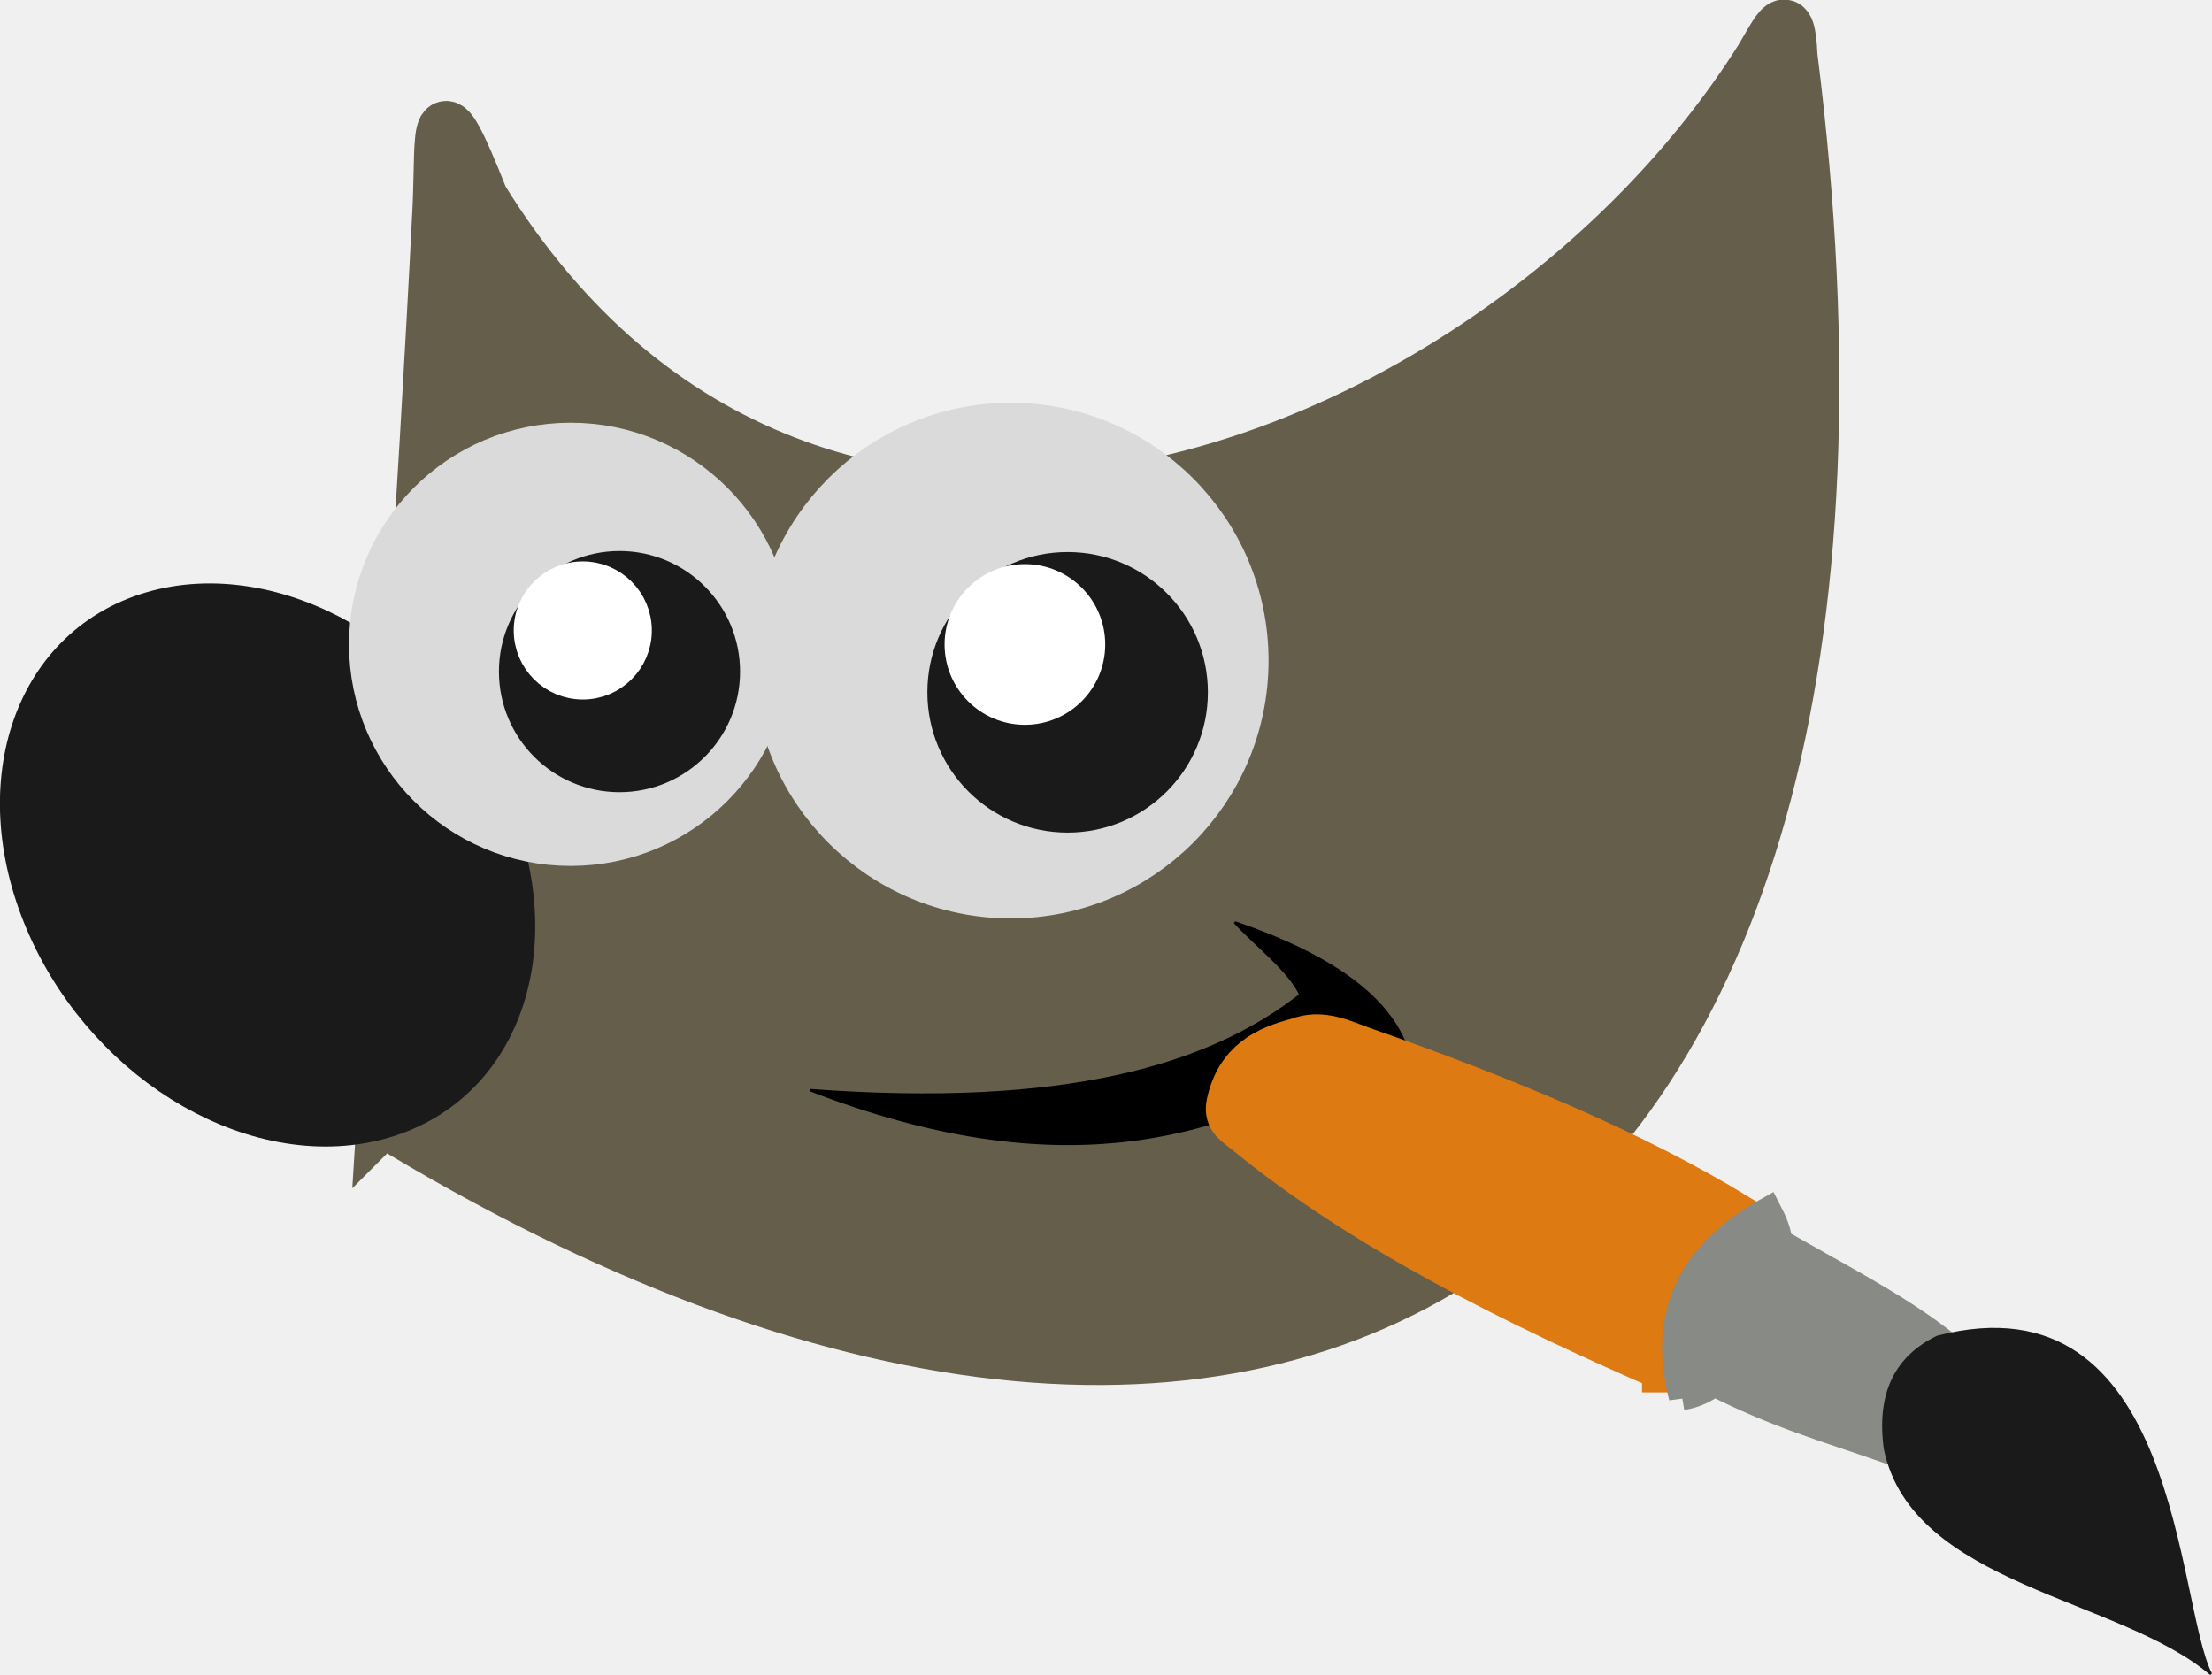
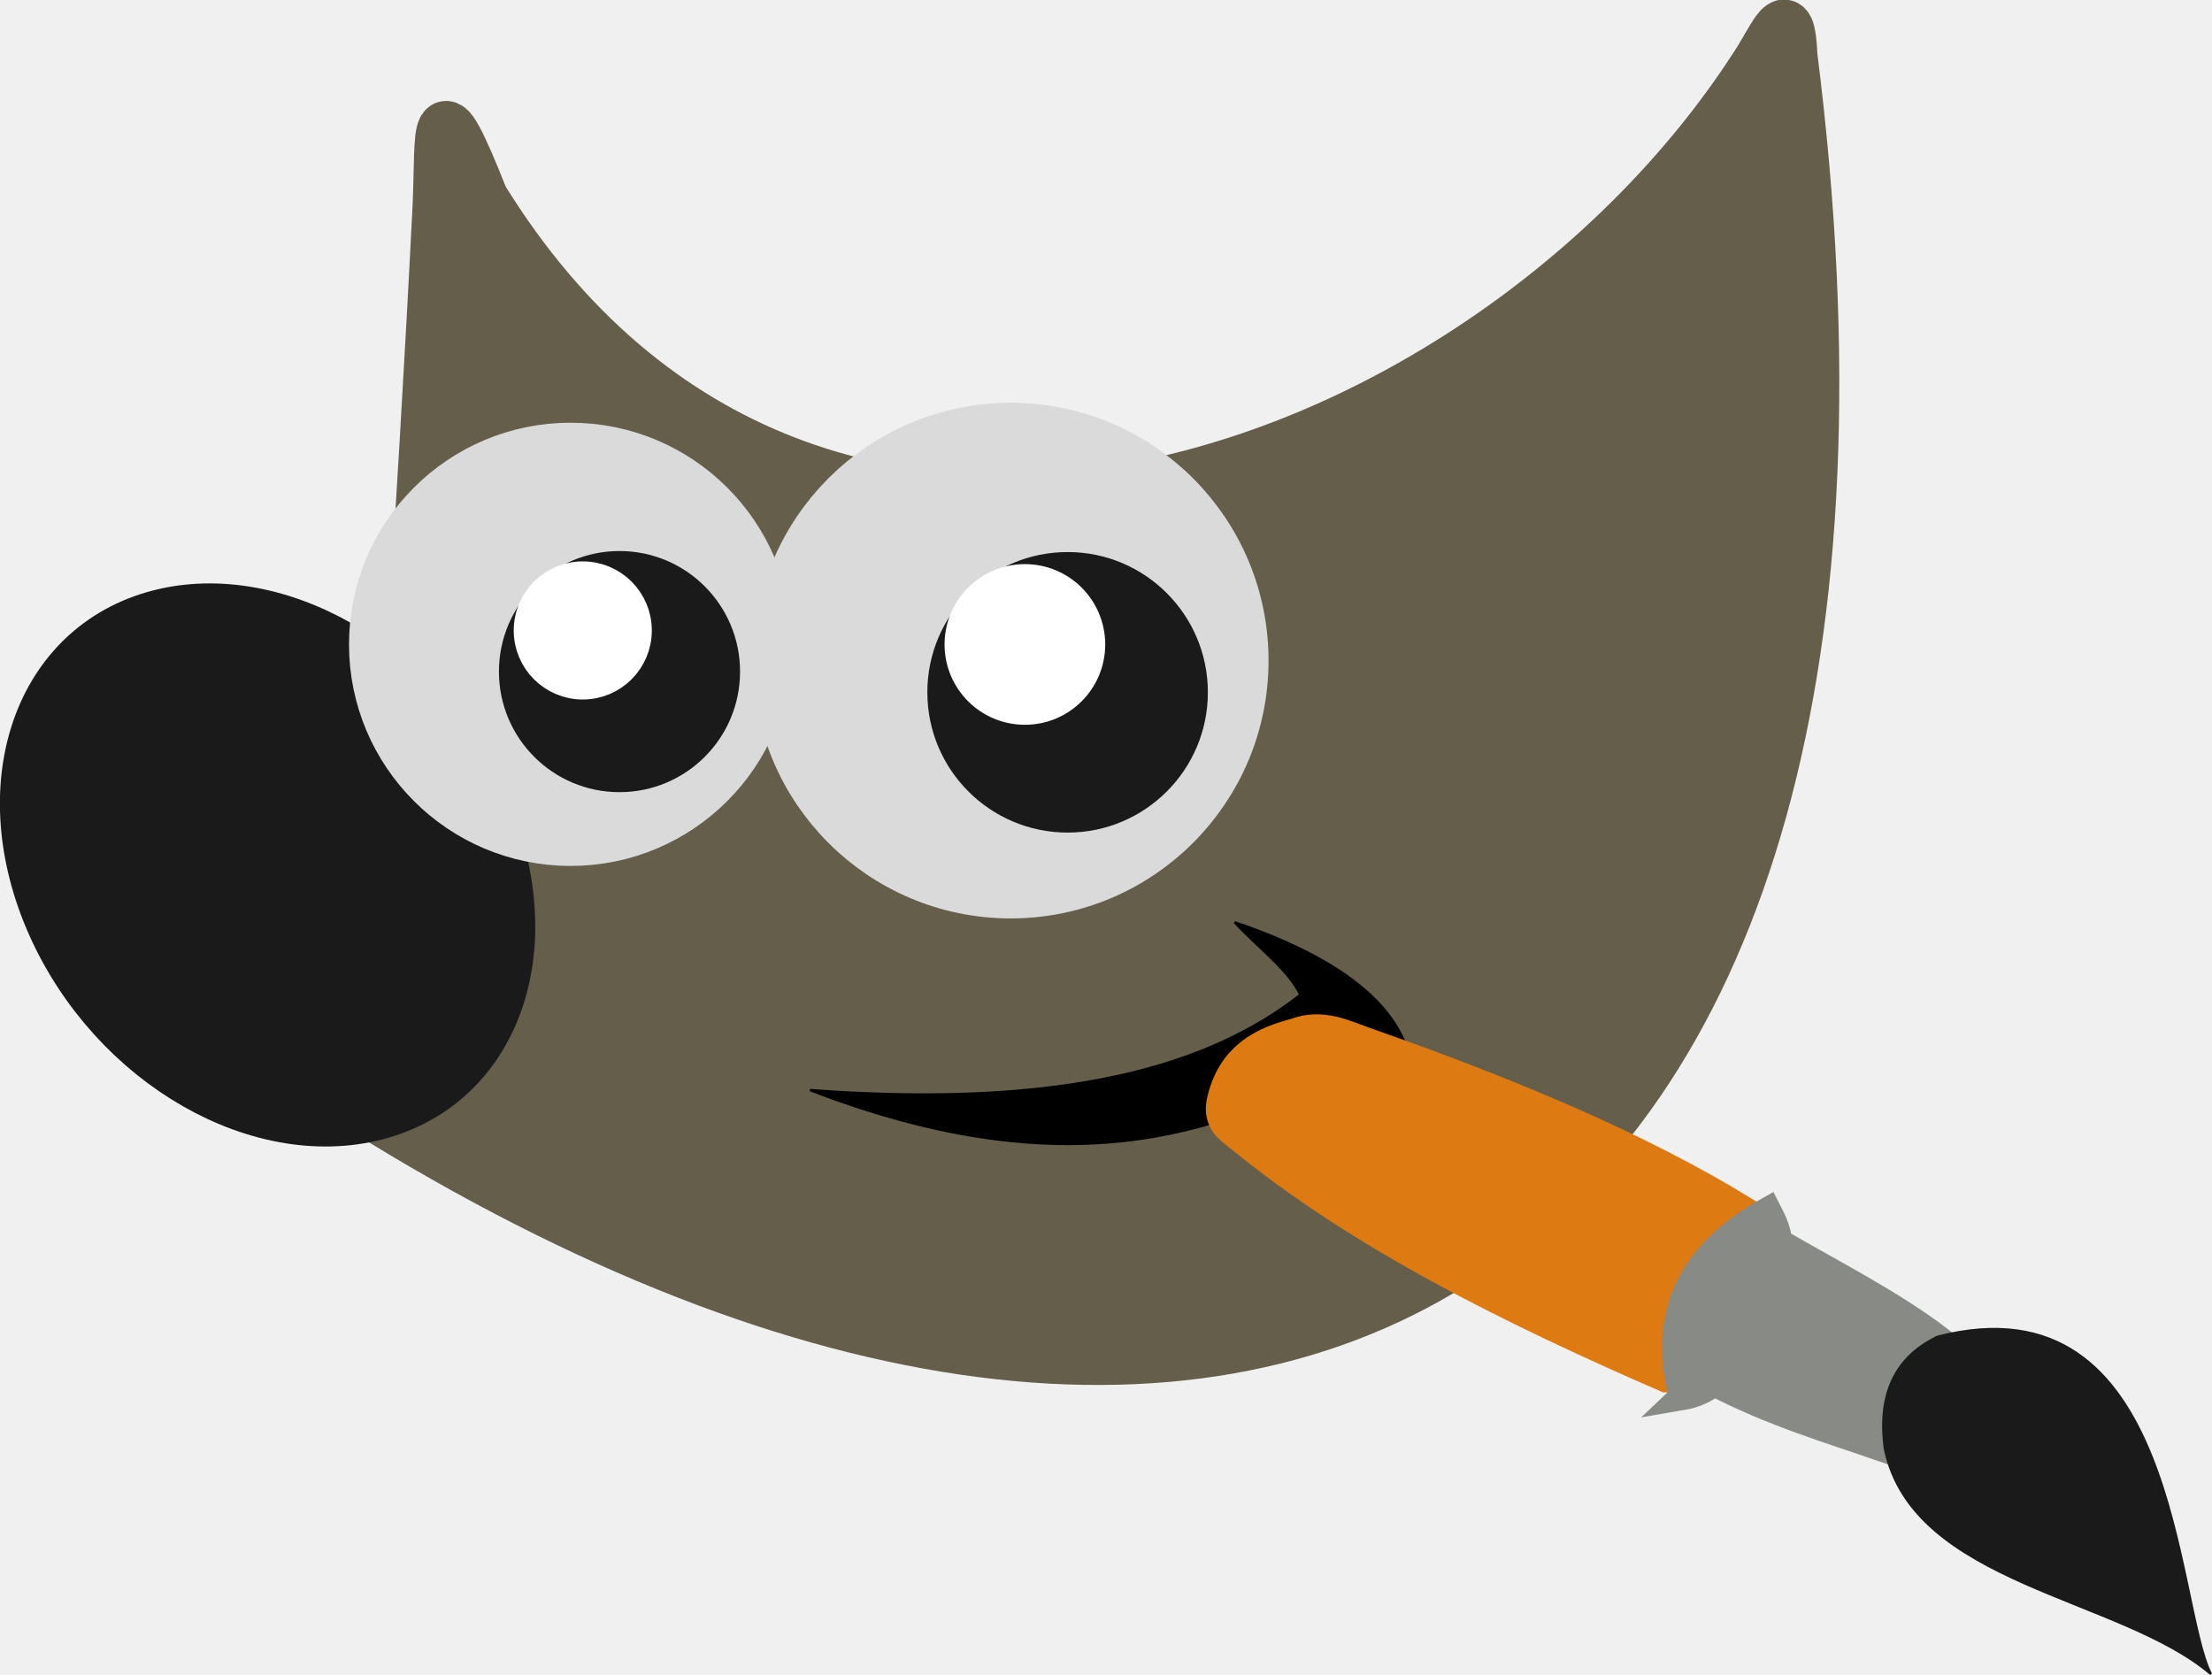
- <svg xmlns="http://www.w3.org/2000/svg" width="128mm" height="96.921mm" viewBox="0 0 128 96.921" version="1.1" id="svg5">
+ <svg xmlns="http://www.w3.org/2000/svg" width="33.867mm" height="25.644mm" viewBox="0 0 33.867 25.644" version="1.1" id="svg5">
  <defs id="defs2" />
-   <g id="layer1" transform="translate(-2.659417,-44.12391)">
-     <path style="fill:#655e4b;fill-opacity:1;stroke:#655e4b;stroke-width:2.894;stroke-linecap:butt;stroke-linejoin:miter;stroke-miterlimit:4;stroke-dasharray:none;stroke-opacity:1" d="M 26.376,109.681 C 75.36,139.573 113.73,117.34 104.295,49.463 90.638,74.424 47.333,91 29.641,55.572 28.739,74.784 27.481,91.748 26.376,109.681 Z" id="path26510-6" />
-     <path style="fill:#000000;stroke:#000000;stroke-width:0.135px;stroke-linecap:butt;stroke-linejoin:miter;stroke-opacity:1" d="m 49.536,107.201 c 14.698,1.083 23.069,-1.361 28.373,-5.515 -0.695,-1.46 -2.523,-2.797 -3.8,-4.193 7.16,2.435 10.532,5.709 10.309,9.78 l -3.522,-1.789 c -7.901,4.637 -17.084,7.234 -31.361,1.717 z" id="path34416" />
-     <path style="fill:none;stroke:#655e4b;stroke-width:3.069;stroke-linecap:butt;stroke-linejoin:miter;stroke-miterlimit:4;stroke-dasharray:none;stroke-opacity:1" d="m 24.827,108.929 c 51.39,31.36 90.337,8.634 81.47,-61.559 -0.131,-3.007 -0.704,-1.556 -1.754,0.188 -15.174,24.064 -54.788,39.158 -73.995,8.063 -2.728,-6.884 -2.294,-4.001 -2.476,0.375 -0.934,18.572 -2.16,35.312 -3.246,52.934 z" id="path26510" />
-     <ellipse style="fill:#888a85;fill-opacity:1;stroke:#1a1a1a;stroke-width:3.083;stroke-linecap:round;stroke-linejoin:round;stroke-miterlimit:4;stroke-dasharray:none;stroke-opacity:1" id="path1011" cx="96.296" cy="22.102" rx="15.731" ry="12.831" transform="matrix(0.4084767,0.9127687,-0.9587944,0.2841007,0,0)" />
-     <ellipse style="fill:#1a1a1a;fill-opacity:1;stroke:#1a1a1a;stroke-width:2.283;stroke-linecap:round;stroke-linejoin:round;stroke-miterlimit:4;stroke-dasharray:none;stroke-opacity:1" id="path1011-1" cx="96.526" cy="22.057" rx="13.492" ry="11.004" transform="matrix(0.4084767,0.9127687,-0.9587944,0.2841007,0,0)" />
-     <path style="fill:#de7a12;fill-opacity:1;stroke:#de7a12;stroke-width:3.069;stroke-linecap:butt;stroke-linejoin:miter;stroke-miterlimit:4;stroke-dasharray:none;stroke-opacity:1" d="m 99.211,123.159 c -8.872,-3.863 -17.559,-8.182 -24.308,-13.715 -0.591,-0.478 -1.042,-0.676 -0.91,-1.387 0.496,-2.337 2.08,-3.052 3.836,-3.51 1.28,-0.522 2.48,0.116 3.608,0.512 8.36,2.931 15.656,5.995 21.693,9.671 -3.591,2.495 -3.919,4.542 -3.92,8.429 z" id="path35194" />
-     <path style="fill:#888a85;fill-opacity:1;stroke:#888a85;stroke-width:1.534;stroke-linecap:butt;stroke-linejoin:miter;stroke-miterlimit:4;stroke-dasharray:none;stroke-opacity:1;paint-order:normal" d="m 99.994,124.958 c -1.497,-5.755 1.561,-8.888 4.974,-10.801 0.332,0.644 0.622,1.275 0.61,1.817 3.384,1.954 6.594,3.585 9.261,5.607 -2.762,1.416 -3.183,4.177 -3.18,6.378 -3.212,-1.12 -6.347,-2.026 -9.796,-3.805 -0.525,0.375 -1.068,0.67 -1.869,0.803 z" id="path42445" />
-     <path style="fill:#1a1a1a;stroke:#1a1a1a;stroke-width:0.135px;stroke-linecap:butt;stroke-linejoin:miter;stroke-opacity:1" d="m 111.735,127.959 c 1.62,7.849 13.602,8.542 18.864,13.035 -2.107,-4.115 -1.863,-23.105 -15.823,-19.518 -2.388,1.158 -3.48,3.239 -3.041,6.483 z" id="path43753" />
-     <g id="g65253-2" transform="matrix(0.4396547,0,0,0.4396547,-76.5465,29.53827)">
+   <g id="layer1" transform="translate(-2.65942,-44.12391)">
+     <path style="fill:#655e4b;fill-opacity:1;stroke:#655e4b;stroke-width:0.766;stroke-linecap:butt;stroke-linejoin:miter;stroke-miterlimit:4;stroke-dasharray:none;stroke-opacity:1" d="M 8.934,61.469 C 21.895,69.378 32.047,63.496 29.55,45.536 25.937,52.141 14.479,56.526 9.798,47.153 9.56,52.236 9.227,56.725 8.934,61.469 Z" id="path26510-6" />
+     <path style="fill:#000000;stroke:#000000;stroke-width:0.036px;stroke-linecap:butt;stroke-linejoin:miter;stroke-opacity:1" d="m 15.062,60.813 c 3.889,0.287 6.104,-0.36 7.507,-1.459 -0.184,-0.386 -0.668,-0.74 -1.005,-1.11 1.894,0.644 2.787,1.51 2.728,2.588 l -0.932,-0.473 c -2.091,1.227 -4.52,1.914 -8.298,0.454 z" id="path34416" />
+     <path style="fill:none;stroke:#655e4b;stroke-width:0.812;stroke-linecap:butt;stroke-linejoin:miter;stroke-miterlimit:4;stroke-dasharray:none;stroke-opacity:1" d="M 8.525,61.27 C 22.122,69.567 32.426,63.554 30.08,44.983 30.046,44.187 29.894,44.571 29.616,45.032 25.601,51.399 15.12,55.393 10.039,47.166 9.317,45.344 9.432,46.107 9.383,47.265 9.136,52.179 8.812,56.608 8.525,61.27 Z" id="path26510" />
+     <ellipse style="fill:#888a85;fill-opacity:1;stroke:#1a1a1a;stroke-width:0.816;stroke-linecap:round;stroke-linejoin:round;stroke-miterlimit:4;stroke-dasharray:none;stroke-opacity:1" id="path1011" cx="57.427" cy="17.419" rx="4.162" ry="3.395" transform="matrix(0.4084767,0.9127687,-0.9587944,0.2841007,0,0)" />
+     <ellipse style="fill:#1a1a1a;fill-opacity:1;stroke:#1a1a1a;stroke-width:0.604;stroke-linecap:round;stroke-linejoin:round;stroke-miterlimit:4;stroke-dasharray:none;stroke-opacity:1" id="path1011-1" cx="57.488" cy="17.407" rx="3.57" ry="2.912" transform="matrix(0.4084767,0.9127687,-0.9587944,0.2841007,0,0)" />
+     <path style="fill:#de7a12;fill-opacity:1;stroke:#de7a12;stroke-width:0.812;stroke-linecap:butt;stroke-linejoin:miter;stroke-miterlimit:4;stroke-dasharray:none;stroke-opacity:1" d="M 28.205,65.035 C 25.858,64.013 23.56,62.87 21.774,61.407 21.618,61.28 21.498,61.228 21.533,61.04 c 0.131,-0.618 0.55,-0.808 1.015,-0.929 0.339,-0.138 0.656,0.031 0.955,0.135 2.212,0.776 4.142,1.586 5.74,2.559 -0.95,0.66 -1.037,1.202 -1.037,2.23 z" id="path35194" />
+     <path style="fill:#888a85;fill-opacity:1;stroke:#888a85;stroke-width:0.406;stroke-linecap:butt;stroke-linejoin:miter;stroke-miterlimit:4;stroke-dasharray:none;stroke-opacity:1;paint-order:normal" d="m 28.412,65.511 c -0.396,-1.523 0.413,-2.352 1.316,-2.858 0.088,0.17 0.164,0.337 0.161,0.481 0.895,0.517 1.745,0.949 2.45,1.484 -0.731,0.375 -0.842,1.105 -0.841,1.688 -0.85,-0.296 -1.679,-0.536 -2.592,-1.007 -0.139,0.099 -0.283,0.177 -0.495,0.213 z" id="path42445" />
+     <path style="fill:#1a1a1a;stroke:#1a1a1a;stroke-width:0.036px;stroke-linecap:butt;stroke-linejoin:miter;stroke-opacity:1" d="m 31.519,66.305 c 0.429,2.077 3.599,2.26 4.991,3.449 -0.557,-1.089 -0.493,-6.113 -4.186,-5.164 -0.632,0.306 -0.921,0.857 -0.805,1.715 z" id="path43753" />
+     <g id="g65253-2" transform="matrix(0.1163253,0,0,0.1163253,-18.29715,40.26479)">
      <circle style="fill:#dadada;fill-opacity:1;stroke:#dadada;stroke-width:6.614;stroke-linecap:round;stroke-linejoin:round;stroke-miterlimit:4;stroke-dasharray:none;stroke-opacity:1;paint-order:normal" id="path57731-6" cx="255.257" cy="117.977" r="25.86" />
      <circle style="fill:#1a1a1a;fill-opacity:1;stroke:#1a1a1a;stroke-width:3.598;stroke-linecap:round;stroke-linejoin:round;stroke-miterlimit:4;stroke-dasharray:none;stroke-opacity:1;paint-order:normal" id="path57731-2-1" cx="261.692" cy="121.566" r="14.069" />
      <circle style="fill:#ffffff;fill-opacity:1;stroke:#ffffff;stroke-width:4.19;stroke-linecap:round;stroke-linejoin:round;stroke-miterlimit:4;stroke-dasharray:none;stroke-opacity:1;paint-order:normal" id="path64730-0" cx="256.859" cy="116.151" r="6.993" />
    </g>
-     <g id="g65253" transform="matrix(0.5114964,0,0,0.5114964,-69.416,22.00375)">
+     <g id="g65253" transform="matrix(0.1353334,0,0,0.1353334,-16.41054,38.27129)">
      <circle style="fill:#dadada;fill-opacity:1;stroke:#dadada;stroke-width:6.614;stroke-linecap:round;stroke-linejoin:round;stroke-miterlimit:4;stroke-dasharray:none;stroke-opacity:1;paint-order:normal" id="path57731" cx="255.257" cy="117.977" r="25.86" />
      <circle style="fill:#1a1a1a;fill-opacity:1;stroke:#1a1a1a;stroke-width:3.598;stroke-linecap:round;stroke-linejoin:round;stroke-miterlimit:4;stroke-dasharray:none;stroke-opacity:1;paint-order:normal" id="path57731-2" cx="261.692" cy="121.566" r="14.069" />
      <circle style="fill:#ffffff;fill-opacity:1;stroke:#ffffff;stroke-width:4.19;stroke-linecap:round;stroke-linejoin:round;stroke-miterlimit:4;stroke-dasharray:none;stroke-opacity:1;paint-order:normal" id="path64730" cx="256.859" cy="116.151" r="6.993" />
    </g>
  </g>
</svg>
